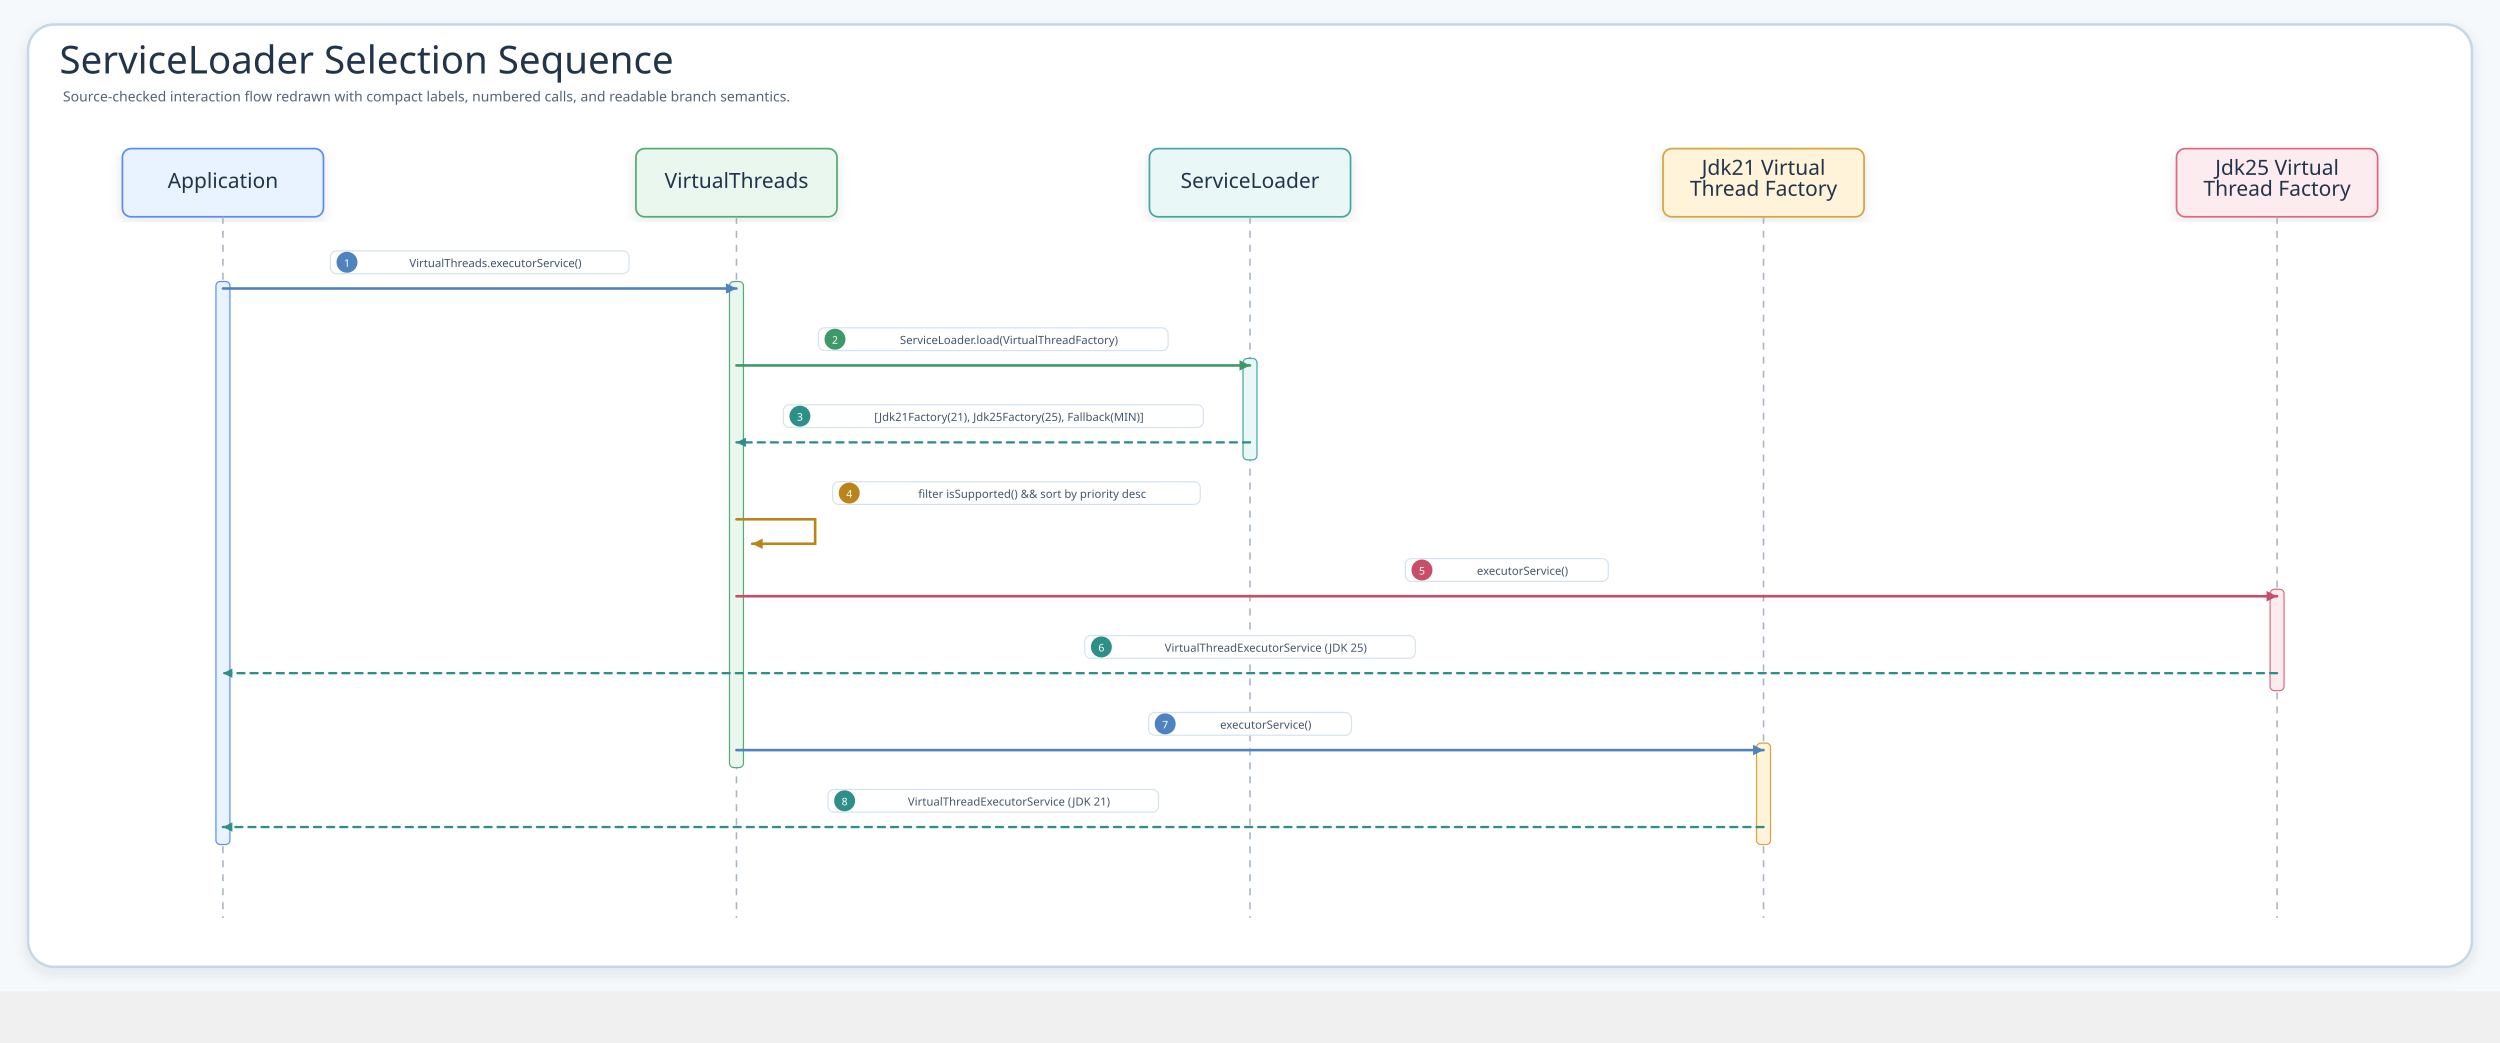
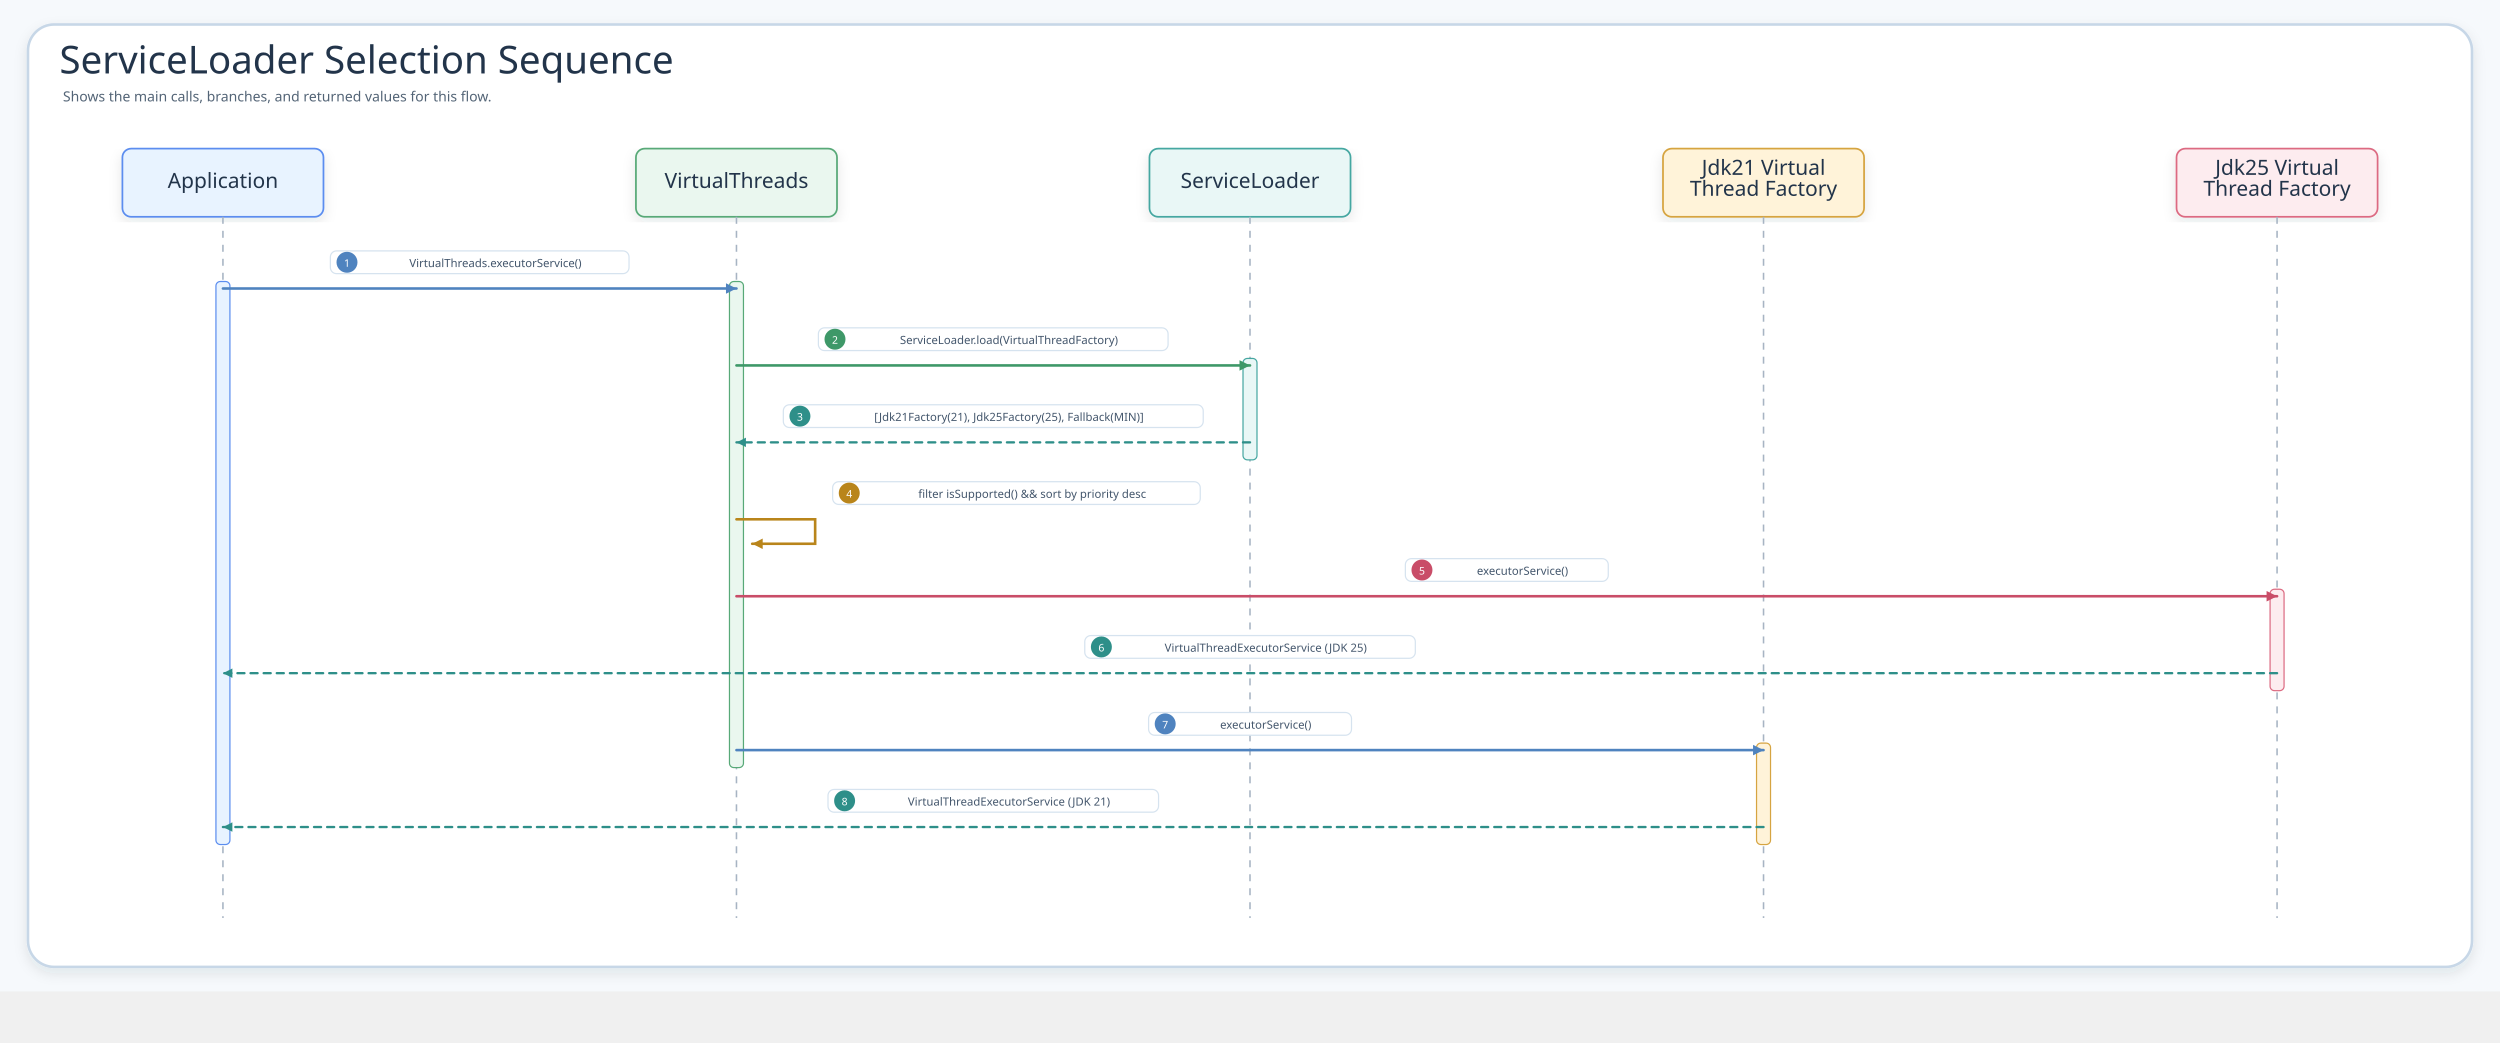
<svg xmlns="http://www.w3.org/2000/svg" width="2859.6" height="1192" viewBox="0 0 2859.6 1192" role="img" aria-label="ServiceLoader Selection Sequence">
  <defs>
    <filter id="shadow" x="-8%" y="-8%" width="116%" height="116%">
      <feDropShadow dx="0" dy="6" stdDeviation="7" flood-color="#203040" flood-opacity="0.10" />
    </filter>
    <marker id="seqArrow-blue" markerWidth="5" markerHeight="5" refX="4.5" refY="2.5" orient="auto" markerUnits="strokeWidth">
      <path d="M 0.5 0.5 L 4.5 2.5 L 0.5 4.5 Z" fill="#4F83BF" />
    </marker>
    <marker id="seqArrow-green" markerWidth="5" markerHeight="5" refX="4.5" refY="2.5" orient="auto" markerUnits="strokeWidth">
      <path d="M 0.5 0.5 L 4.5 2.5 L 0.5 4.5 Z" fill="#3E9868" />
    </marker>
    <marker id="seqArrow-teal" markerWidth="5" markerHeight="5" refX="4.5" refY="2.5" orient="auto" markerUnits="strokeWidth">
      <path d="M 0.5 0.5 L 4.5 2.5 L 0.5 4.5 Z" fill="#2E8F89" />
    </marker>
    <marker id="seqArrow-amber" markerWidth="5" markerHeight="5" refX="4.5" refY="2.5" orient="auto" markerUnits="strokeWidth">
      <path d="M 0.5 0.5 L 4.5 2.5 L 0.5 4.5 Z" fill="#B9851B" />
    </marker>
    <marker id="seqArrow-pink" markerWidth="5" markerHeight="5" refX="4.5" refY="2.5" orient="auto" markerUnits="strokeWidth">
      <path d="M 0.5 0.5 L 4.5 2.5 L 0.5 4.5 Z" fill="#C94D68" />
    </marker>
    <marker id="seqArrow-purple" markerWidth="5" markerHeight="5" refX="4.5" refY="2.5" orient="auto" markerUnits="strokeWidth">
      <path d="M 0.5 0.5 L 4.5 2.5 L 0.5 4.5 Z" fill="#755BC6" />
    </marker>
    <marker id="seqArrow-gray" markerWidth="5" markerHeight="5" refX="4.5" refY="2.5" orient="auto" markerUnits="strokeWidth">
      <path d="M 0.5 0.5 L 4.5 2.5 L 0.5 4.5 Z" fill="#758297" />
    </marker>
    <style>
    .canvas{fill:#F6F9FC}.frame{fill:#fff;stroke:#C7D7E7;stroke-width:3;filter:url(#shadow)}
    .title{font-family:"Architects Daughter";font-size:44px;fill:#22344A}.subtitle{font-family:"Comic Mono";font-size:16px;fill:#536476}
    .card{filter:url(#shadow);stroke-width:2}.cardTitle{font-family:"Architects Daughter";font-size:24px;fill:#22344A}.detail{font-family:"Comic Mono";font-size:13px;fill:#42556B}
    .lifeline{stroke:#A7B4C3;stroke-width:1.8;stroke-dasharray:8 8}.seq{fill:none;stroke-width:3;stroke-linecap:round}.seqReturn{fill:none;stroke-width:2.7;stroke-linecap:round;stroke-dasharray:8 7}
    .labelPill{fill:#fff;stroke:#D6E3EF;stroke-width:1.4}.altBox{fill:#FFFFFF;fill-opacity:.42;stroke:#D6A441;stroke-width:1.8;stroke-dasharray:8 8}
  </style>
  </defs>
  <rect class="canvas" width="2859.6" height="1134" />
  <rect class="frame" x="32" y="28" width="2795.6" height="1078" rx="30" />
  <text class="title" x="68" y="84">ServiceLoader Selection Sequence</text>
-   <text class="subtitle" x="72" y="116">Source-checked interaction flow redrawn with compact labels, numbered calls, and readable branch semantics.</text>
+   <text class="subtitle" x="72" y="116">Shows the main calls, branches, and returned values for this flow.</text>
  <g id="seq-application">
    <rect class="card" x="140" y="170" width="230" height="78" rx="10" fill="#E8F3FF" stroke="#5B8DEF" />
    <text class="cardTitle" x="255" y="215" text-anchor="middle">Application</text>
    <line class="lifeline" x1="255" y1="248" x2="255" y2="1050" />
  </g>
  <g id="seq-virtualthreads">
    <rect class="card" x="727.4" y="170" width="230" height="78" rx="10" fill="#EAF7EF" stroke="#58A978" />
    <text class="cardTitle" x="842.4" y="215" text-anchor="middle">VirtualThreads</text>
    <line class="lifeline" x1="842.4" y1="248" x2="842.4" y2="1050" />
  </g>
  <g id="seq-serviceloader">
    <rect class="card" x="1314.8" y="170" width="230" height="78" rx="10" fill="#E9F7F6" stroke="#45A7A1" />
    <text class="cardTitle" x="1429.8" y="215" text-anchor="middle">ServiceLoader</text>
    <line class="lifeline" x1="1429.8" y1="248" x2="1429.8" y2="1050" />
  </g>
  <g id="seq-jdk21-virtual-thread-factory">
    <rect class="card" x="1902.2" y="170" width="230" height="78" rx="10" fill="#FFF3D9" stroke="#D6A441" />
    <text class="cardTitle" x="2017.2" y="200" text-anchor="middle">Jdk21 Virtual</text>
    <text class="cardTitle" x="2017.2" y="224" text-anchor="middle">Thread Factory</text>
    <line class="lifeline" x1="2017.2" y1="248" x2="2017.2" y2="1050" />
  </g>
  <g id="seq-jdk25-virtual-thread-factory">
    <rect class="card" x="2489.6" y="170" width="230" height="78" rx="10" fill="#FDECEF" stroke="#DC6B82" />
    <text class="cardTitle" x="2604.6" y="200" text-anchor="middle">Jdk25 Virtual</text>
    <text class="cardTitle" x="2604.6" y="224" text-anchor="middle">Thread Factory</text>
    <line class="lifeline" x1="2604.6" y1="248" x2="2604.6" y2="1050" />
  </g>
  <rect x="247" y="322" width="16" height="644" rx="5" fill="#E8F3FF" stroke="#5B8DEF" stroke-width="1.4" />
  <rect x="834.4" y="322" width="16" height="556" rx="5" fill="#EAF7EF" stroke="#58A978" stroke-width="1.4" />
  <rect x="1421.8" y="410" width="16" height="116" rx="5" fill="#E9F7F6" stroke="#45A7A1" stroke-width="1.4" />
  <rect x="2009.2" y="850" width="16" height="116" rx="5" fill="#FFF3D9" stroke="#D6A441" stroke-width="1.4" />
  <rect x="2596.6" y="674" width="16" height="116" rx="5" fill="#FDECEF" stroke="#DC6B82" stroke-width="1.4" />
  <g id="m1">
    <rect class="labelPill" x="377.9" y="287" width="341.6" height="26" rx="7" />
    <circle cx="396.9" cy="300" r="12" fill="#4F83BF" />
    <text class="detail" x="396.9" y="301" text-anchor="middle" dominant-baseline="middle" style="fill:#fff;font-size:12px">1</text>
    <text class="detail" x="566.7" y="301" text-anchor="middle" dominant-baseline="middle">VirtualThreads.executorService()</text>
    <path class="seq" d="M255 330 L842.4 330" stroke="#4F83BF" marker-end="url(#seqArrow-blue)" />
  </g>
  <g id="m2">
    <rect class="labelPill" x="936.1" y="375" width="400" height="26" rx="7" />
    <circle cx="955.1" cy="388" r="12" fill="#3E9868" />
    <text class="detail" x="955.1" y="389" text-anchor="middle" dominant-baseline="middle" style="fill:#fff;font-size:12px">2</text>
    <text class="detail" x="1154.1" y="389" text-anchor="middle" dominant-baseline="middle">ServiceLoader.load(VirtualThreadFactory)</text>
    <path class="seq" d="M842.4 418 L1429.8 418" stroke="#3E9868" marker-end="url(#seqArrow-green)" />
  </g>
  <g id="m3">
    <rect class="labelPill" x="896" y="463" width="480.3" height="26" rx="7" />
    <circle cx="915" cy="476" r="12" fill="#2E8F89" />
    <text class="detail" x="915" y="477" text-anchor="middle" dominant-baseline="middle" style="fill:#fff;font-size:12px">3</text>
    <text class="detail" x="1154.1" y="477" text-anchor="middle" dominant-baseline="middle">[Jdk21Factory(21), Jdk25Factory(25), Fallback(MIN)]</text>
    <path class="seqReturn" d="M1429.8 506 L842.4 506" stroke="#2E8F89" marker-end="url(#seqArrow-teal)" />
  </g>
  <g id="m4">
    <rect class="labelPill" x="952.4" y="551" width="420.5" height="26" rx="7" />
    <circle cx="971.4" cy="564" r="12" fill="#B9851B" />
    <text class="detail" x="971.4" y="565" text-anchor="middle" dominant-baseline="middle" style="fill:#fff;font-size:12px">4</text>
    <text class="detail" x="1180.7" y="565" text-anchor="middle" dominant-baseline="middle">filter isSupported() &amp;&amp; sort by priority desc</text>
    <path class="seq" d="M842.4 594 L932.4 594 L932.4 622 L860.4 622" stroke="#B9851B" marker-end="url(#seqArrow-amber)" />
  </g>
  <g id="m5">
    <rect class="labelPill" x="1607.5" y="639" width="232.1" height="26" rx="7" />
    <circle cx="1626.5" cy="652" r="12" fill="#C94D68" />
    <text class="detail" x="1626.5" y="653" text-anchor="middle" dominant-baseline="middle" style="fill:#fff;font-size:12px">5</text>
    <text class="detail" x="1741.5" y="653" text-anchor="middle" dominant-baseline="middle">executorService()</text>
    <path class="seq" d="M842.4 682 L2604.6 682" stroke="#C94D68" marker-end="url(#seqArrow-pink)" />
  </g>
  <g id="m6">
    <rect class="labelPill" x="1240.8" y="727" width="378.1" height="26" rx="7" />
    <circle cx="1259.8" cy="740" r="12" fill="#2E8F89" />
    <text class="detail" x="1259.8" y="741" text-anchor="middle" dominant-baseline="middle" style="fill:#fff;font-size:12px">6</text>
    <text class="detail" x="1447.8" y="741" text-anchor="middle" dominant-baseline="middle">VirtualThreadExecutorService (JDK 25)</text>
    <path class="seqReturn" d="M2604.6 770 L255 770" stroke="#2E8F89" marker-end="url(#seqArrow-teal)" />
  </g>
  <g id="m7">
    <rect class="labelPill" x="1313.8" y="815" width="232.1" height="26" rx="7" />
    <circle cx="1332.8" cy="828" r="12" fill="#4F83BF" />
    <text class="detail" x="1332.8" y="829" text-anchor="middle" dominant-baseline="middle" style="fill:#fff;font-size:12px">7</text>
    <text class="detail" x="1447.8" y="829" text-anchor="middle" dominant-baseline="middle">executorService()</text>
    <path class="seq" d="M842.4 858 L2017.2 858" stroke="#4F83BF" marker-end="url(#seqArrow-blue)" />
  </g>
  <g id="m8">
    <rect class="labelPill" x="947.1" y="903" width="378.1" height="26" rx="7" />
    <circle cx="966.1" cy="916" r="12" fill="#2E8F89" />
    <text class="detail" x="966.1" y="917" text-anchor="middle" dominant-baseline="middle" style="fill:#fff;font-size:12px">8</text>
    <text class="detail" x="1154.1" y="917" text-anchor="middle" dominant-baseline="middle">VirtualThreadExecutorService (JDK 21)</text>
    <path class="seqReturn" d="M2017.2 946 L255 946" stroke="#2E8F89" marker-end="url(#seqArrow-teal)" />
  </g>
</svg>
